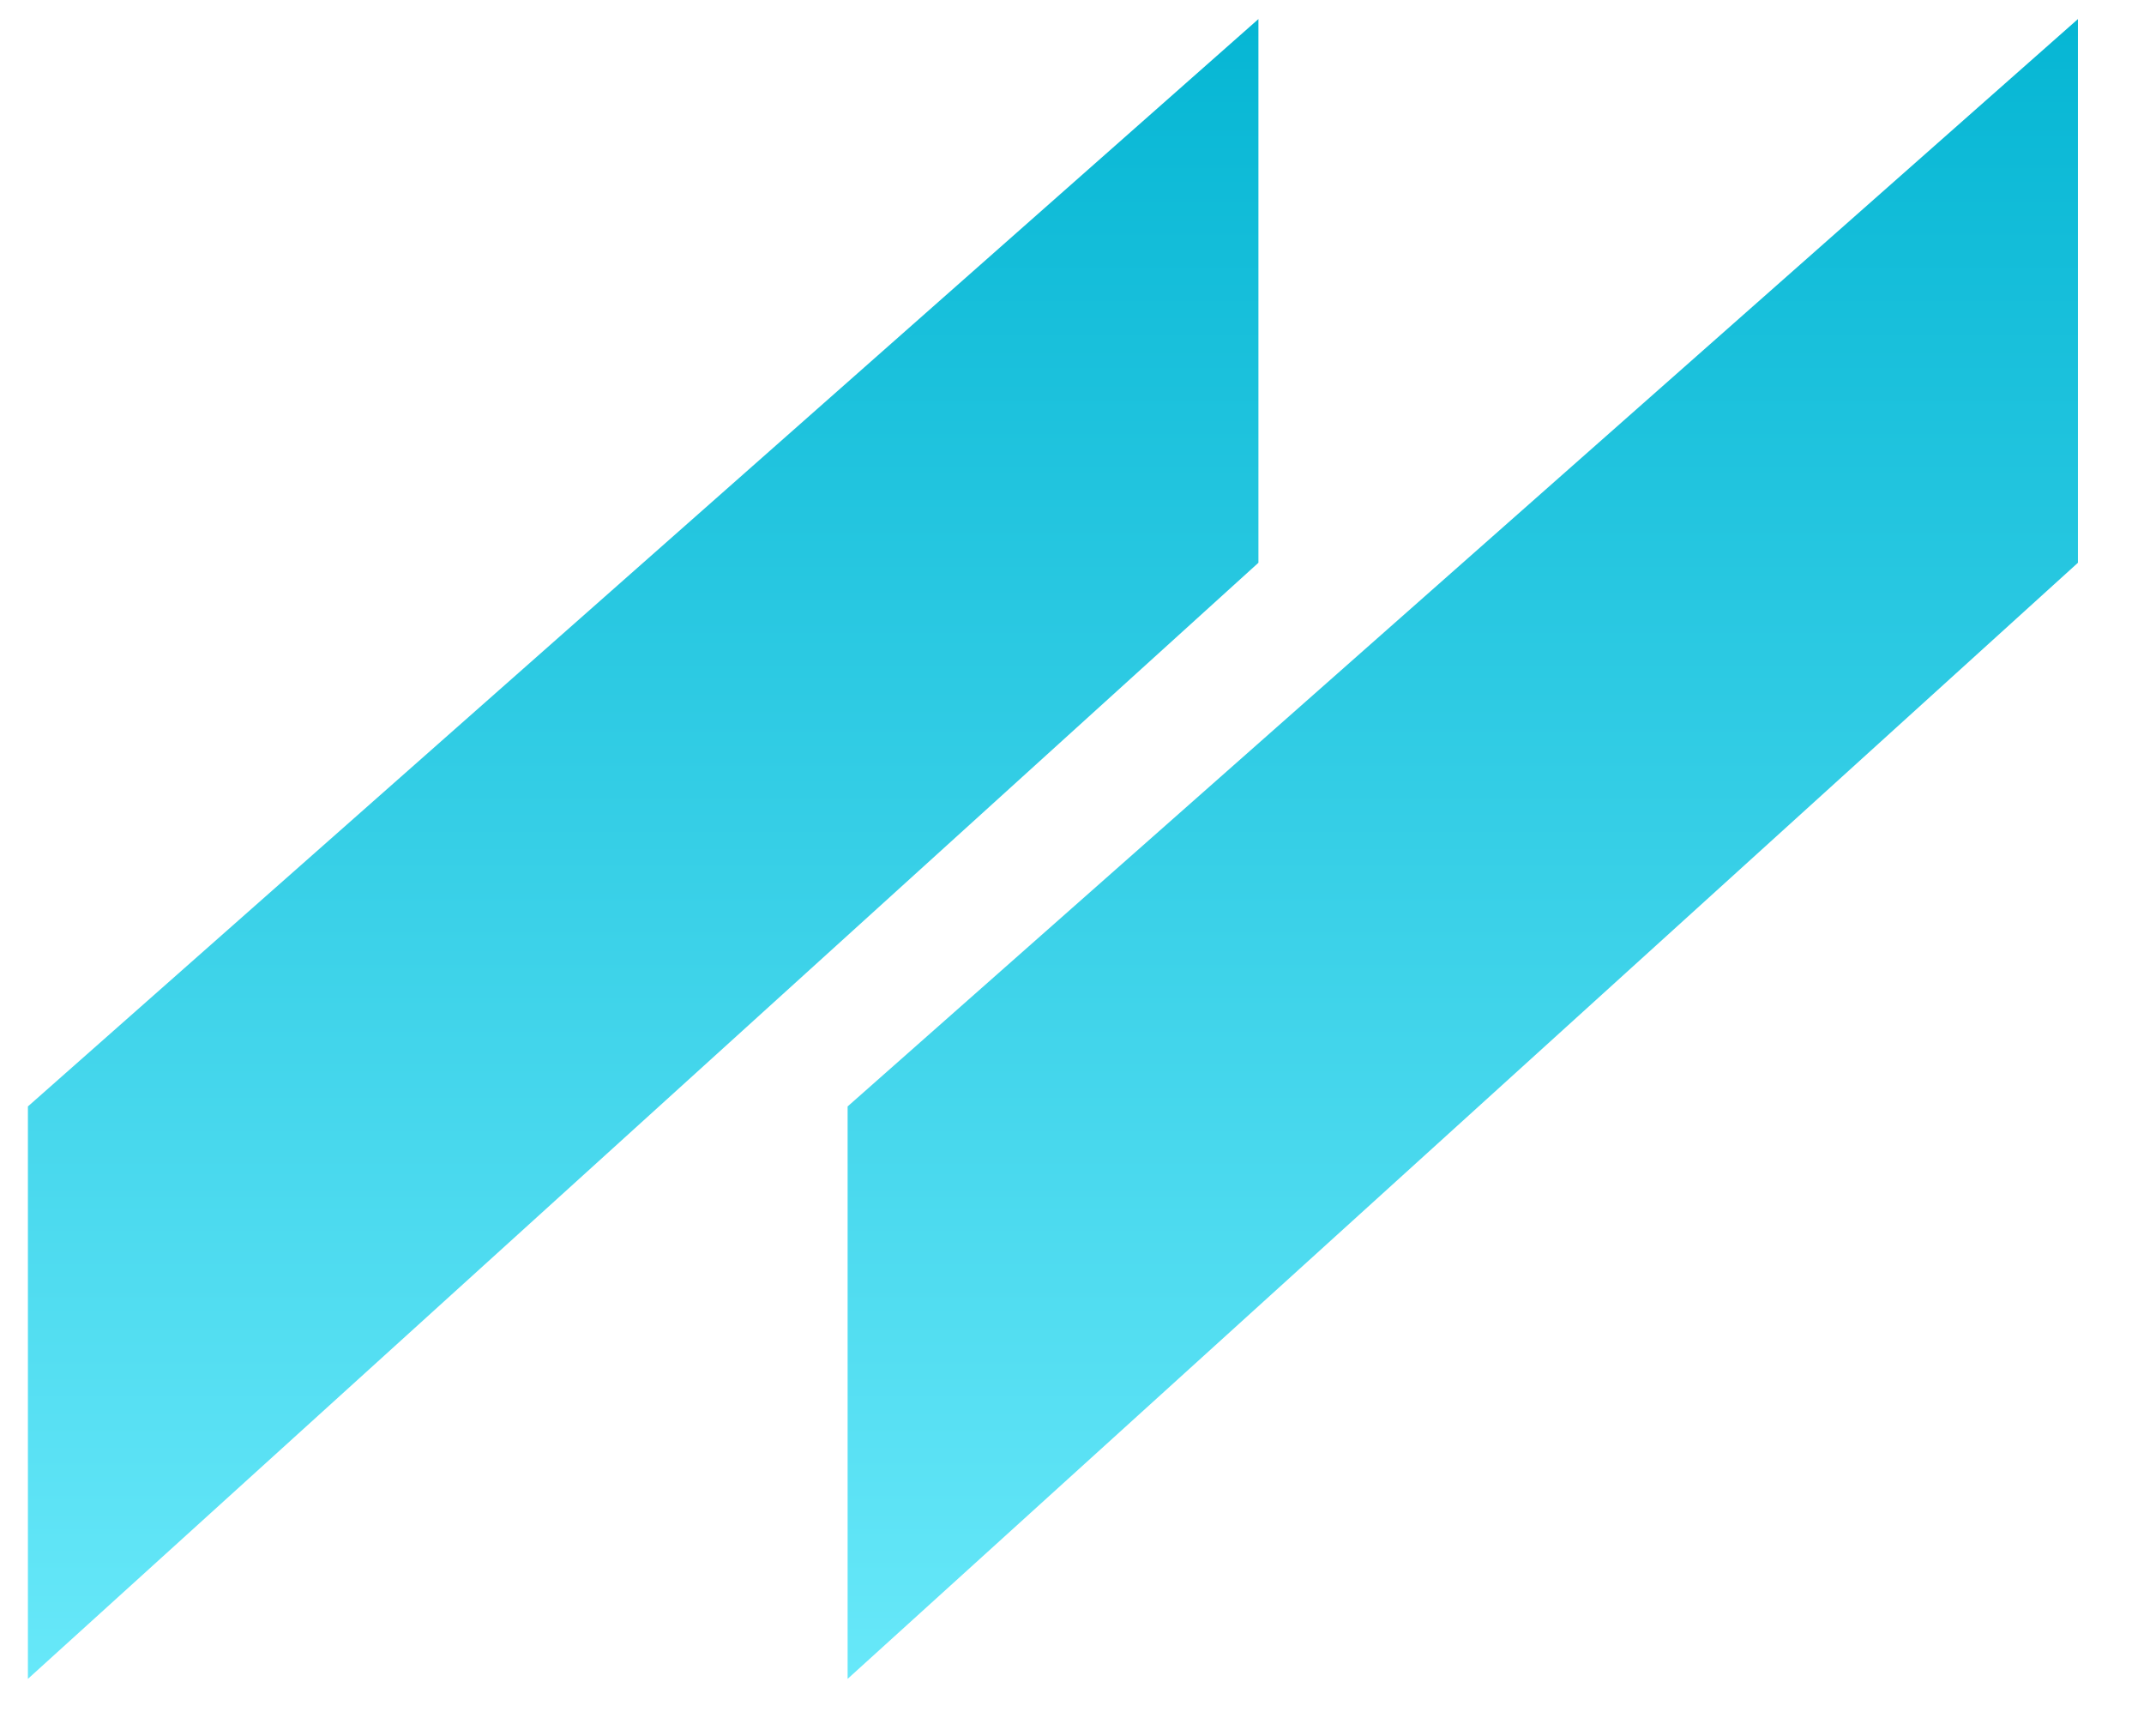
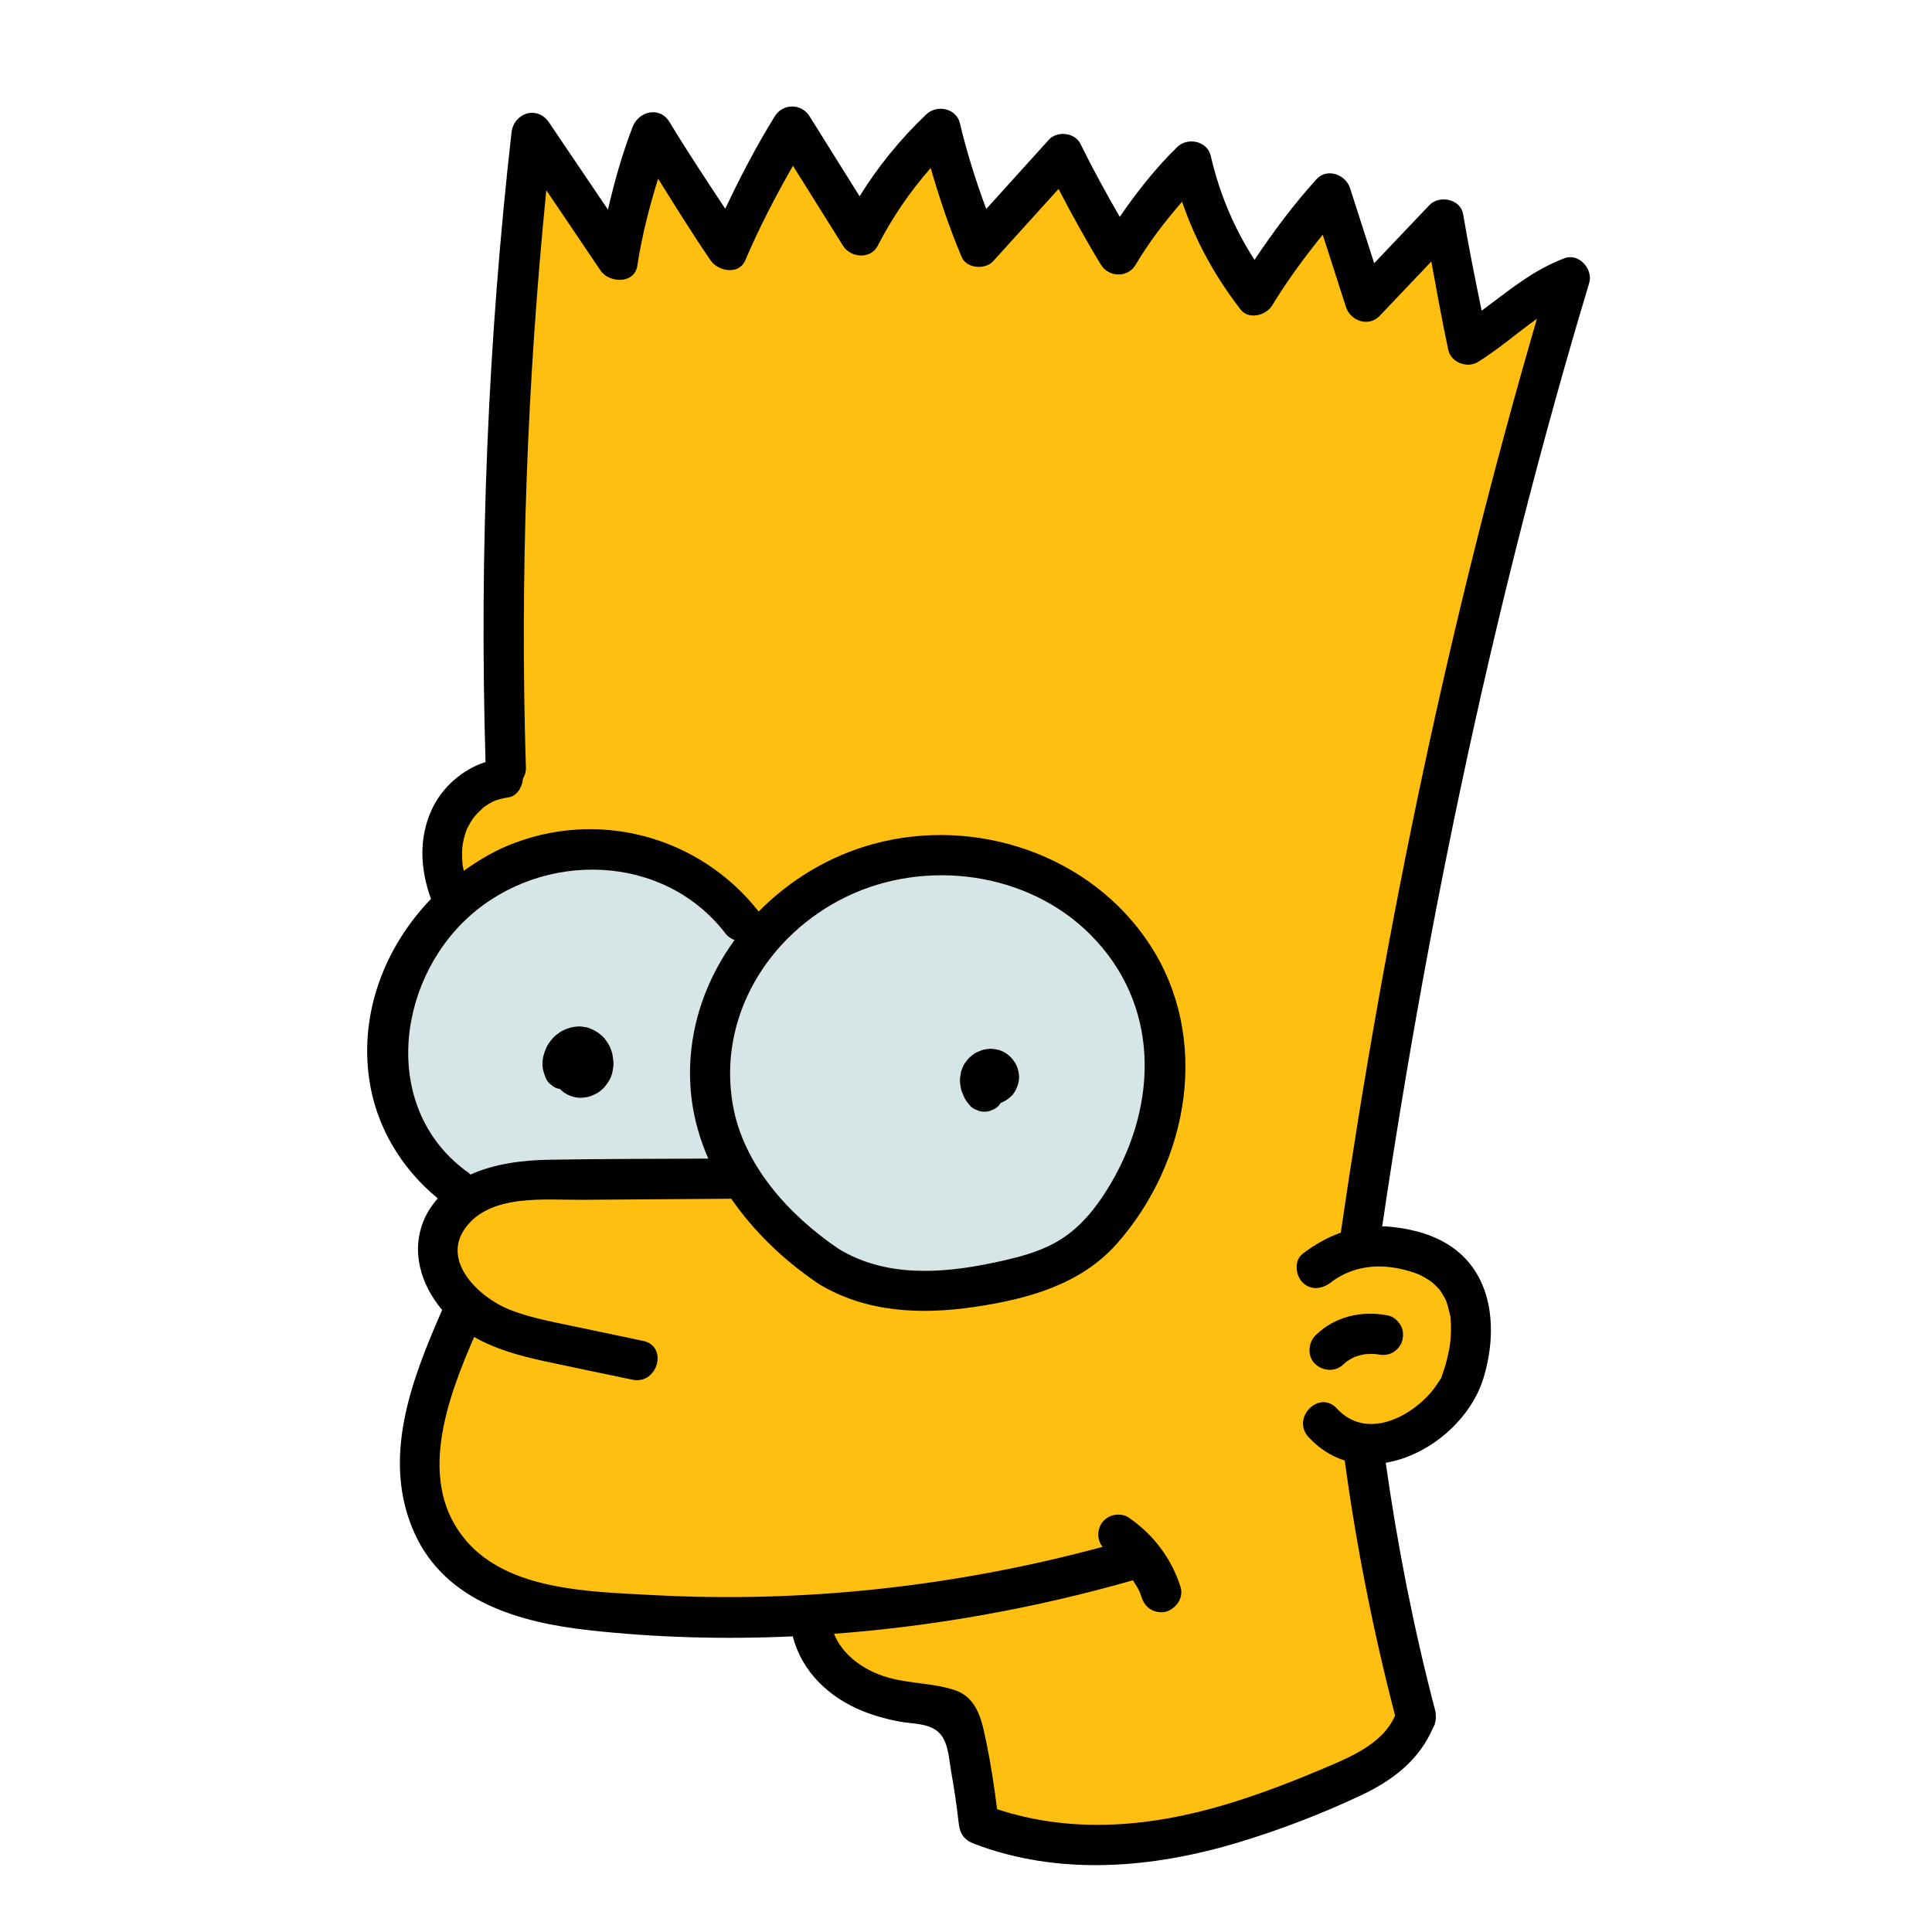
- <svg xmlns="http://www.w3.org/2000/svg" xmlns:xlink="http://www.w3.org/1999/xlink" version="1.1" preserveAspectRatio="xMidYMid meet" viewBox="344.564 330.278 111.737 91.218" width="53.87" height="43.61">
-   <defs>
-     <path d="M453.3 331.28L453.3 359.85L388.64 418.5L388.64 388.42L453.3 331.28Z" id="aFZf6T5ED" />
-     <linearGradient id="gradientb2ThqnP5Op" gradientUnits="userSpaceOnUse" x1="420.97" y1="331.28" x2="420.97" y2="418.5">
-       <stop style="stop-color: #06b6d4;stop-opacity: 1" offset="0%" />
-       <stop style="stop-color: #67e8f9;stop-opacity: 1" offset="100%" />
-     </linearGradient>
-     <path d="M410.23 331.28L410.23 359.85L345.56 418.5L345.56 388.42L410.23 331.28Z" id="a9fehgwfM" />
-     <linearGradient id="gradientk1wNV9Ostb" gradientUnits="userSpaceOnUse" x1="377.89" y1="331.28" x2="377.89" y2="418.5">
-       <stop style="stop-color: #06b6d4;stop-opacity: 1" offset="0%" />
-       <stop style="stop-color: #67e8f9;stop-opacity: 1" offset="100%" />
-     </linearGradient>
-   </defs>
+ <svg xmlns="http://www.w3.org/2000/svg" viewBox="0 0 48 48" width="48px" height="48px">
+   <path fill="#febf10" d="M24.323,45.325c0,0,6.485,1.924,10.79-2.843l-1.192-6.615c0,0,2.481-0.486,2.578-3.016 c0,0,0.243-1.994-2.724-1.824L35.94,18.89l2.846-11.747l-2.321,1.419l-0.72-2.903l-1.823,1.836l-0.974-2.493l-1.873,2.359 l-1.654-3.113l-1.775,1.994l-1.435-2.213l-1.886,2.104l-0.984-2.809L21.42,5.635l-1.824-2.213L18.112,6l-1.921-2.432L15.34,6.292 l-2.213-2.724L12.372,18.89c0,0-2.384,1.751-0.949,3.502l0.122,7.345c0,0-1.484,1.532,0.243,2.797c0,0-2.846,3.794-0.341,6.251 s8.415,1.313,8.415,1.313s0.66,2.193,3.832,2.422L24.323,45.325z" />
+   <path fill="#d6e5e5" d="M11.672,29.699c0,0-2.032-1.016-2.032-4.064c0,0,1.016-5.081,6.097-4.064c0,0,2.032,0,3.048,2.032 c0,0,4.064-4.064,8.129-1.016c1.15,0.862,4.064,4.064,0,8.129c0,0-5.07,3.891-8.631-1.611L11.672,29.699z" />
+   <path fill="#010101" d="M13.704,26.96c0.048,0.044,0.105,0.074,0.17,0.089c0.011,0.004,0.023-0.001,0.034,0.002 c0.006,0.006,0.01,0.014,0.016,0.019c0.135,0.129,0.301,0.195,0.487,0.205c0.013,0.001,0.026,0.001,0.038-0.001 c0.055-0.005,0.112-0.011,0.166-0.023c0.015-0.003,0.029-0.007,0.043-0.013c0.052-0.02,0.106-0.041,0.156-0.067 c0.06-0.032,0.116-0.078,0.166-0.123c0.033-0.029,0.057-0.064,0.084-0.099c0.066-0.086,0.111-0.17,0.143-0.277 c0.006-0.021,0.01-0.042,0.014-0.063c0.01-0.064,0.022-0.129,0.021-0.194c-0.001-0.062-0.013-0.125-0.021-0.186 c-0.004-0.025-0.008-0.049-0.015-0.073c-0.023-0.08-0.056-0.161-0.1-0.232c-0.043-0.071-0.095-0.142-0.159-0.197 c-0.109-0.093-0.187-0.138-0.32-0.188c-0.021-0.008-0.044-0.013-0.066-0.017c-0.065-0.011-0.135-0.025-0.202-0.02 c-0.151,0.011-0.244,0.038-0.38,0.103c-0.025,0.012-0.049,0.027-0.071,0.043c-0.054,0.039-0.111,0.079-0.157,0.128 c-0.048,0.05-0.09,0.107-0.129,0.163c-0.017,0.025-0.031,0.051-0.043,0.078c-0.06,0.134-0.096,0.245-0.102,0.395 c-0.005,0.149,0.039,0.273,0.099,0.405C13.607,26.878,13.649,26.924,13.704,26.96z" />
+   <path fill="#010101" d="M24.966,26.152c-0.051-0.03-0.108-0.054-0.165-0.07c-0.009-0.003-0.019-0.004-0.028-0.006 c-0.05-0.008-0.103-0.018-0.154-0.02c-0.01,0-0.019,0-0.029,0.001c-0.049,0.004-0.102,0.011-0.151,0.021 c-0.039,0.008-0.075,0.025-0.112,0.041c-0.036,0.015-0.073,0.028-0.105,0.05c-0.05,0.033-0.099,0.069-0.142,0.111 c-0.008,0.008-0.016,0.016-0.023,0.025c-0.032,0.039-0.065,0.08-0.094,0.122c-0.033,0.049-0.058,0.121-0.076,0.169 c-0.008,0.023-0.014,0.045-0.017,0.069c-0.01,0.061-0.024,0.135-0.02,0.201c0.004,0.053,0.012,0.106,0.021,0.159 c0.002,0.013,0.004,0.026,0.007,0.038c0.006,0.024,0.014,0.047,0.023,0.07c0.024,0.059,0.048,0.126,0.083,0.182 c0.034,0.056,0.078,0.107,0.119,0.158c0.045,0.049,0.099,0.083,0.161,0.103c0.06,0.031,0.124,0.046,0.193,0.043 c0.069,0.003,0.133-0.012,0.193-0.043c0.062-0.02,0.116-0.055,0.161-0.103c0.018-0.019,0.029-0.045,0.044-0.066 c0.089-0.037,0.156-0.075,0.24-0.146c0.055-0.046,0.102-0.107,0.135-0.17c0.054-0.106,0.089-0.211,0.088-0.332 c-0.001-0.122-0.035-0.245-0.097-0.351C25.159,26.303,25.07,26.213,24.966,26.152z" />
  <g>
-     <g>
-       <use xlink:href="#aFZf6T5ED" opacity="1" fill="url(#gradientb2ThqnP5Op)" />
-     </g>
-     <g>
-       <use xlink:href="#a9fehgwfM" opacity="1" fill="url(#gradientk1wNV9Ostb)" />
-     </g>
+     <path fill="#010101" d="M35.934,30.893c-0.456-0.271-0.994-0.387-1.518-0.425c-0.026-0.002-0.05,0.004-0.076,0.003 c1.171-7.908,2.841-15.783,5.143-23.44c0.103-0.342-0.254-0.752-0.615-0.615c-0.801,0.303-1.4,0.82-2.057,1.303 C36.647,6.92,36.486,6.12,36.35,5.316c-0.064-0.375-0.594-0.475-0.836-0.221c-0.458,0.482-0.915,0.963-1.373,1.445 c-0.2-0.622-0.399-1.244-0.599-1.865c-0.109-0.34-0.572-0.512-0.836-0.221c-0.567,0.627-1.07,1.301-1.538,2.002 c-0.511-0.79-0.874-1.657-1.086-2.581c-0.086-0.375-0.576-0.474-0.836-0.221c-0.539,0.527-1.002,1.116-1.426,1.733 c-0.343-0.595-0.674-1.197-0.977-1.814c-0.138-0.282-0.58-0.329-0.785-0.101c-0.518,0.573-1.037,1.147-1.555,1.72 c-0.258-0.697-0.483-1.404-0.654-2.129c-0.089-0.377-0.573-0.471-0.836-0.221c-0.64,0.608-1.194,1.289-1.657,2.034 c-0.414-0.663-0.829-1.325-1.243-1.988c-0.201-0.322-0.663-0.324-0.863,0c-0.459,0.741-0.86,1.512-1.231,2.298 c-0.471-0.712-0.944-1.424-1.386-2.156c-0.238-0.395-0.763-0.27-0.914,0.119c-0.261,0.673-0.453,1.362-0.615,2.059 c-0.488-0.722-0.976-1.444-1.464-2.166c-0.292-0.432-0.876-0.237-0.932,0.252c-0.587,5.191-0.801,10.416-0.645,15.638 c-0.582,0.187-1.088,0.638-1.338,1.185c-0.328,0.717-0.281,1.495-0.017,2.216c-1.136,1.178-1.778,2.81-1.535,4.483 c0.171,1.176,0.795,2.211,1.703,2.957c-0.129,0.149-0.245,0.313-0.332,0.511c-0.35,0.796-0.087,1.635,0.441,2.262 c-0.76,1.734-1.524,3.703-0.682,5.555c0.77,1.695,2.616,2.211,4.318,2.4c1.679,0.187,3.378,0.231,5.075,0.154 c0.223,0.871,0.894,1.52,1.753,1.862c0.285,0.114,0.578,0.194,0.879,0.252c0.305,0.059,0.693,0.039,0.943,0.228 c0.296,0.224,0.299,0.682,0.365,1.046c0.076,0.424,0.137,0.85,0.186,1.278c0.028,0.242,0.14,0.395,0.367,0.482 c2.123,0.815,4.446,0.616,6.586-0.031c1.03-0.311,2.053-0.704,3.028-1.162c0.795-0.373,1.455-0.875,1.803-1.69 c0.001-0.001,0.001-0.002,0.002-0.003c0.011-0.025,0.027-0.044,0.037-0.069c0.006-0.015,0.003-0.027,0.007-0.041 c0.014-0.04,0.02-0.082,0.022-0.128c0-0.025,0-0.049-0.004-0.072c-0.003-0.027,0.003-0.051-0.005-0.079 c-0.535-2.036-0.942-4.102-1.237-6.186c1.079-0.18,2.117-1.069,2.432-2.116C37.22,33.038,37.108,31.59,35.934,30.893z M35.928,32.315c0,0.001,0,0.001,0.001,0.002C35.896,32.247,35.92,32.292,35.928,32.315z M11.662,22.765 c1.824-1.636,4.818-1.581,6.361,0.426c0.064,0.083,0.143,0.131,0.226,0.164c-0.607,0.839-1.009,1.825-1.091,2.906 c-0.069,0.91,0.101,1.754,0.44,2.524c-1.324,0.007-2.649,0.006-3.973,0.029c-0.642,0.011-1.343,0.099-1.936,0.368 c-0.011-0.009-0.016-0.021-0.028-0.03C9.463,27.613,9.816,24.422,11.662,22.765z M21.03,22.278 c1.968-0.952,4.505-0.621,6.065,0.947c1.713,1.722,1.685,4.169,0.503,6.178c-0.317,0.539-0.709,1.053-1.246,1.391 c-0.514,0.323-1.125,0.465-1.713,0.587c-1.274,0.266-2.657,0.349-3.807-0.356c-1.234-0.837-2.366-2.081-2.626-3.581 C17.828,25.263,19.086,23.219,21.03,22.278z M36.038,33.281c-0.003,0.032-0.03,0.228-0.005,0.07 c-0.008,0.049-0.015,0.097-0.024,0.146c-0.018,0.1-0.04,0.2-0.065,0.299c-0.038,0.149-0.086,0.294-0.139,0.439 c-0.002,0.006-0.001,0.003-0.002,0.008c-0.002,0.002-0.001,0-0.003,0.003c-0.068,0.097-0.128,0.199-0.203,0.292 c-0.553,0.685-1.661,1.244-2.382,0.456c-0.435-0.476-1.141,0.233-0.707,0.707c0.27,0.294,0.577,0.483,0.902,0.586c0,0,0,0,0,0.001 c0.289,2.135,0.71,4.248,1.25,6.333c-0.306,0.721-1.162,1.055-1.834,1.339c-0.899,0.38-1.816,0.726-2.758,0.981 c-1.75,0.473-3.568,0.58-5.295,0.007c-0.07-0.547-0.151-1.092-0.262-1.632c-0.111-0.539-0.211-1.139-0.806-1.331 c-0.604-0.195-1.262-0.146-1.867-0.383c-0.484-0.189-0.927-0.532-1.116-1.011c2.517-0.188,5.017-0.642,7.426-1.329 c0.056,0.094,0.121,0.183,0.165,0.284c0.018,0.047,0.037,0.095,0.052,0.143c0.039,0.123,0.117,0.233,0.23,0.299 c0.107,0.063,0.265,0.089,0.385,0.05c0.25-0.081,0.434-0.348,0.349-0.615c-0.225-0.709-0.681-1.309-1.296-1.726 c-0.103-0.07-0.268-0.083-0.385-0.05c-0.116,0.032-0.242,0.122-0.299,0.23c-0.102,0.193-0.077,0.398,0.043,0.555 c-3.657,0.986-7.447,1.405-11.233,1.194c-1.492-0.083-3.506-0.106-4.571-1.34c-1.252-1.451-0.483-3.514,0.192-5.07 c0.54,0.31,1.153,0.474,1.757,0.605c0.724,0.157,1.451,0.305,2.176,0.457c0.628,0.132,0.896-0.832,0.266-0.964 c-0.6-0.126-1.2-0.252-1.8-0.378c-0.517-0.109-1.048-0.207-1.54-0.407c-0.714-0.289-1.674-1.172-1.09-2.003 c0.615-0.875,1.992-0.71,2.916-0.717c1.234-0.009,2.469-0.018,3.703-0.027c0.564,0.819,1.311,1.533,2.159,2.107 c1.178,0.723,2.553,0.778,3.887,0.581c1.315-0.195,2.639-0.551,3.547-1.585c1.782-2.029,2.325-5.1,0.802-7.422 c-1.462-2.229-4.32-3.19-6.868-2.494c-1.096,0.299-2.073,0.894-2.846,1.678c-1.482-1.888-4.03-2.565-6.253-1.629 c-0.384,0.161-0.737,0.378-1.073,0.617c-0.011-0.049-0.022-0.097-0.03-0.147c-0.001-0.01-0.003-0.023-0.003-0.034 c-0.003-0.043-0.006-0.086-0.008-0.129c-0.003-0.077-0.002-0.154,0.002-0.231c0-0.008,0.006-0.073,0.008-0.092 c0.002-0.01,0.008-0.048,0.009-0.055c0.014-0.076,0.033-0.15,0.055-0.224c0.012-0.04,0.029-0.078,0.041-0.118 c0.001-0.004,0-0.001,0.001-0.004c0.003-0.006,0.003-0.005,0.009-0.016c0.029-0.058,0.06-0.116,0.094-0.172 c0.012-0.019,0.064-0.092,0.074-0.109c0.075-0.09,0.157-0.171,0.245-0.248c0.012-0.01,0.028-0.022,0.035-0.027 c0.03-0.02,0.06-0.04,0.091-0.058c0.025-0.015,0.05-0.029,0.075-0.042c0.005-0.003,0.035-0.017,0.055-0.027 c0.015-0.006,0.037-0.015,0.042-0.017c0.034-0.012,0.068-0.023,0.102-0.032c0.07-0.019,0.14-0.032,0.211-0.042 c0.21-0.029,0.35-0.257,0.36-0.468c0.045-0.072,0.078-0.156,0.075-0.265c-0.15-4.791,0.031-9.583,0.507-14.351 c0.449,0.664,0.898,1.329,1.347,1.994c0.213,0.315,0.843,0.342,0.914-0.119c0.113-0.738,0.297-1.454,0.516-2.162 c0.427,0.68,0.849,1.364,1.303,2.027c0.187,0.273,0.703,0.375,0.863,0c0.346-0.81,0.75-1.587,1.185-2.349 c0.414,0.662,0.828,1.325,1.243,1.987c0.189,0.303,0.685,0.346,0.863,0c0.364-0.706,0.801-1.345,1.316-1.931 c0.217,0.75,0.464,1.489,0.77,2.212c0.124,0.293,0.589,0.318,0.785,0.101c0.54-0.598,1.081-1.195,1.621-1.793 c0.332,0.638,0.678,1.269,1.054,1.883c0.195,0.319,0.67,0.328,0.863,0c0.333-0.565,0.727-1.076,1.152-1.565 C29.7,5.979,30.187,6.87,30.822,7.69c0.204,0.264,0.636,0.145,0.785-0.101c0.376-0.62,0.803-1.198,1.256-1.758 c0.192,0.599,0.385,1.198,0.577,1.797c0.111,0.347,0.566,0.504,0.836,0.221c0.428-0.451,0.856-0.901,1.285-1.352 c0.134,0.734,0.265,1.468,0.422,2.198c0.067,0.313,0.471,0.461,0.734,0.299c0.52-0.321,0.976-0.725,1.468-1.075 c-2.167,7.43-3.757,15.053-4.874,22.707c-0.34,0.12-0.66,0.302-0.951,0.527c-0.214,0.166-0.174,0.533,0,0.707 c0.211,0.211,0.493,0.166,0.707,0c0.381-0.296,0.872-0.426,1.349-0.39c0.17,0.013,0.305,0.035,0.48,0.079 c0.088,0.022,0.174,0.047,0.259,0.078c0.024,0.009,0.049,0.018,0.073,0.027c0.01,0.005,0.07,0.032,0.081,0.038 c0.067,0.036,0.133,0.073,0.197,0.114c-0.001-0.001,0.032,0.023,0.054,0.038c0.019,0.016,0.047,0.039,0.047,0.038 c0.044,0.041,0.088,0.082,0.128,0.127c0.015,0.017,0.03,0.034,0.044,0.052c0.008,0.01,0.02,0.027,0.031,0.045 c0.033,0.053,0.063,0.107,0.094,0.162c0.009,0.017,0.017,0.035,0.025,0.052c0.044,0.121,0.071,0.241,0.1,0.366 c0.004,0.019,0.006,0.021,0.008,0.026c0,0.007,0,0.013,0.001,0.039c0.004,0.06,0.009,0.119,0.011,0.179 C36.052,33.046,36.048,33.163,36.038,33.281z" />
+     <path fill="#010101" d="M34.492,32.684c-0.646-0.133-1.341,0.022-1.814,0.499c-0.184,0.186-0.2,0.524,0,0.707 c0.199,0.182,0.51,0.199,0.707,0c0.023-0.023,0.048-0.042,0.072-0.063c0.063-0.044,0.13-0.081,0.2-0.115 c0.08-0.029,0.161-0.05,0.245-0.066c0.103-0.009,0.206-0.012,0.309-0.001c0.005,0.001,0.01,0.002,0.015,0.003 c0.132,0.027,0.266,0.019,0.385-0.05c0.104-0.061,0.203-0.18,0.23-0.299c0.029-0.128,0.023-0.272-0.05-0.385 C34.723,32.808,34.619,32.71,34.492,32.684z" />
  </g>
</svg>
